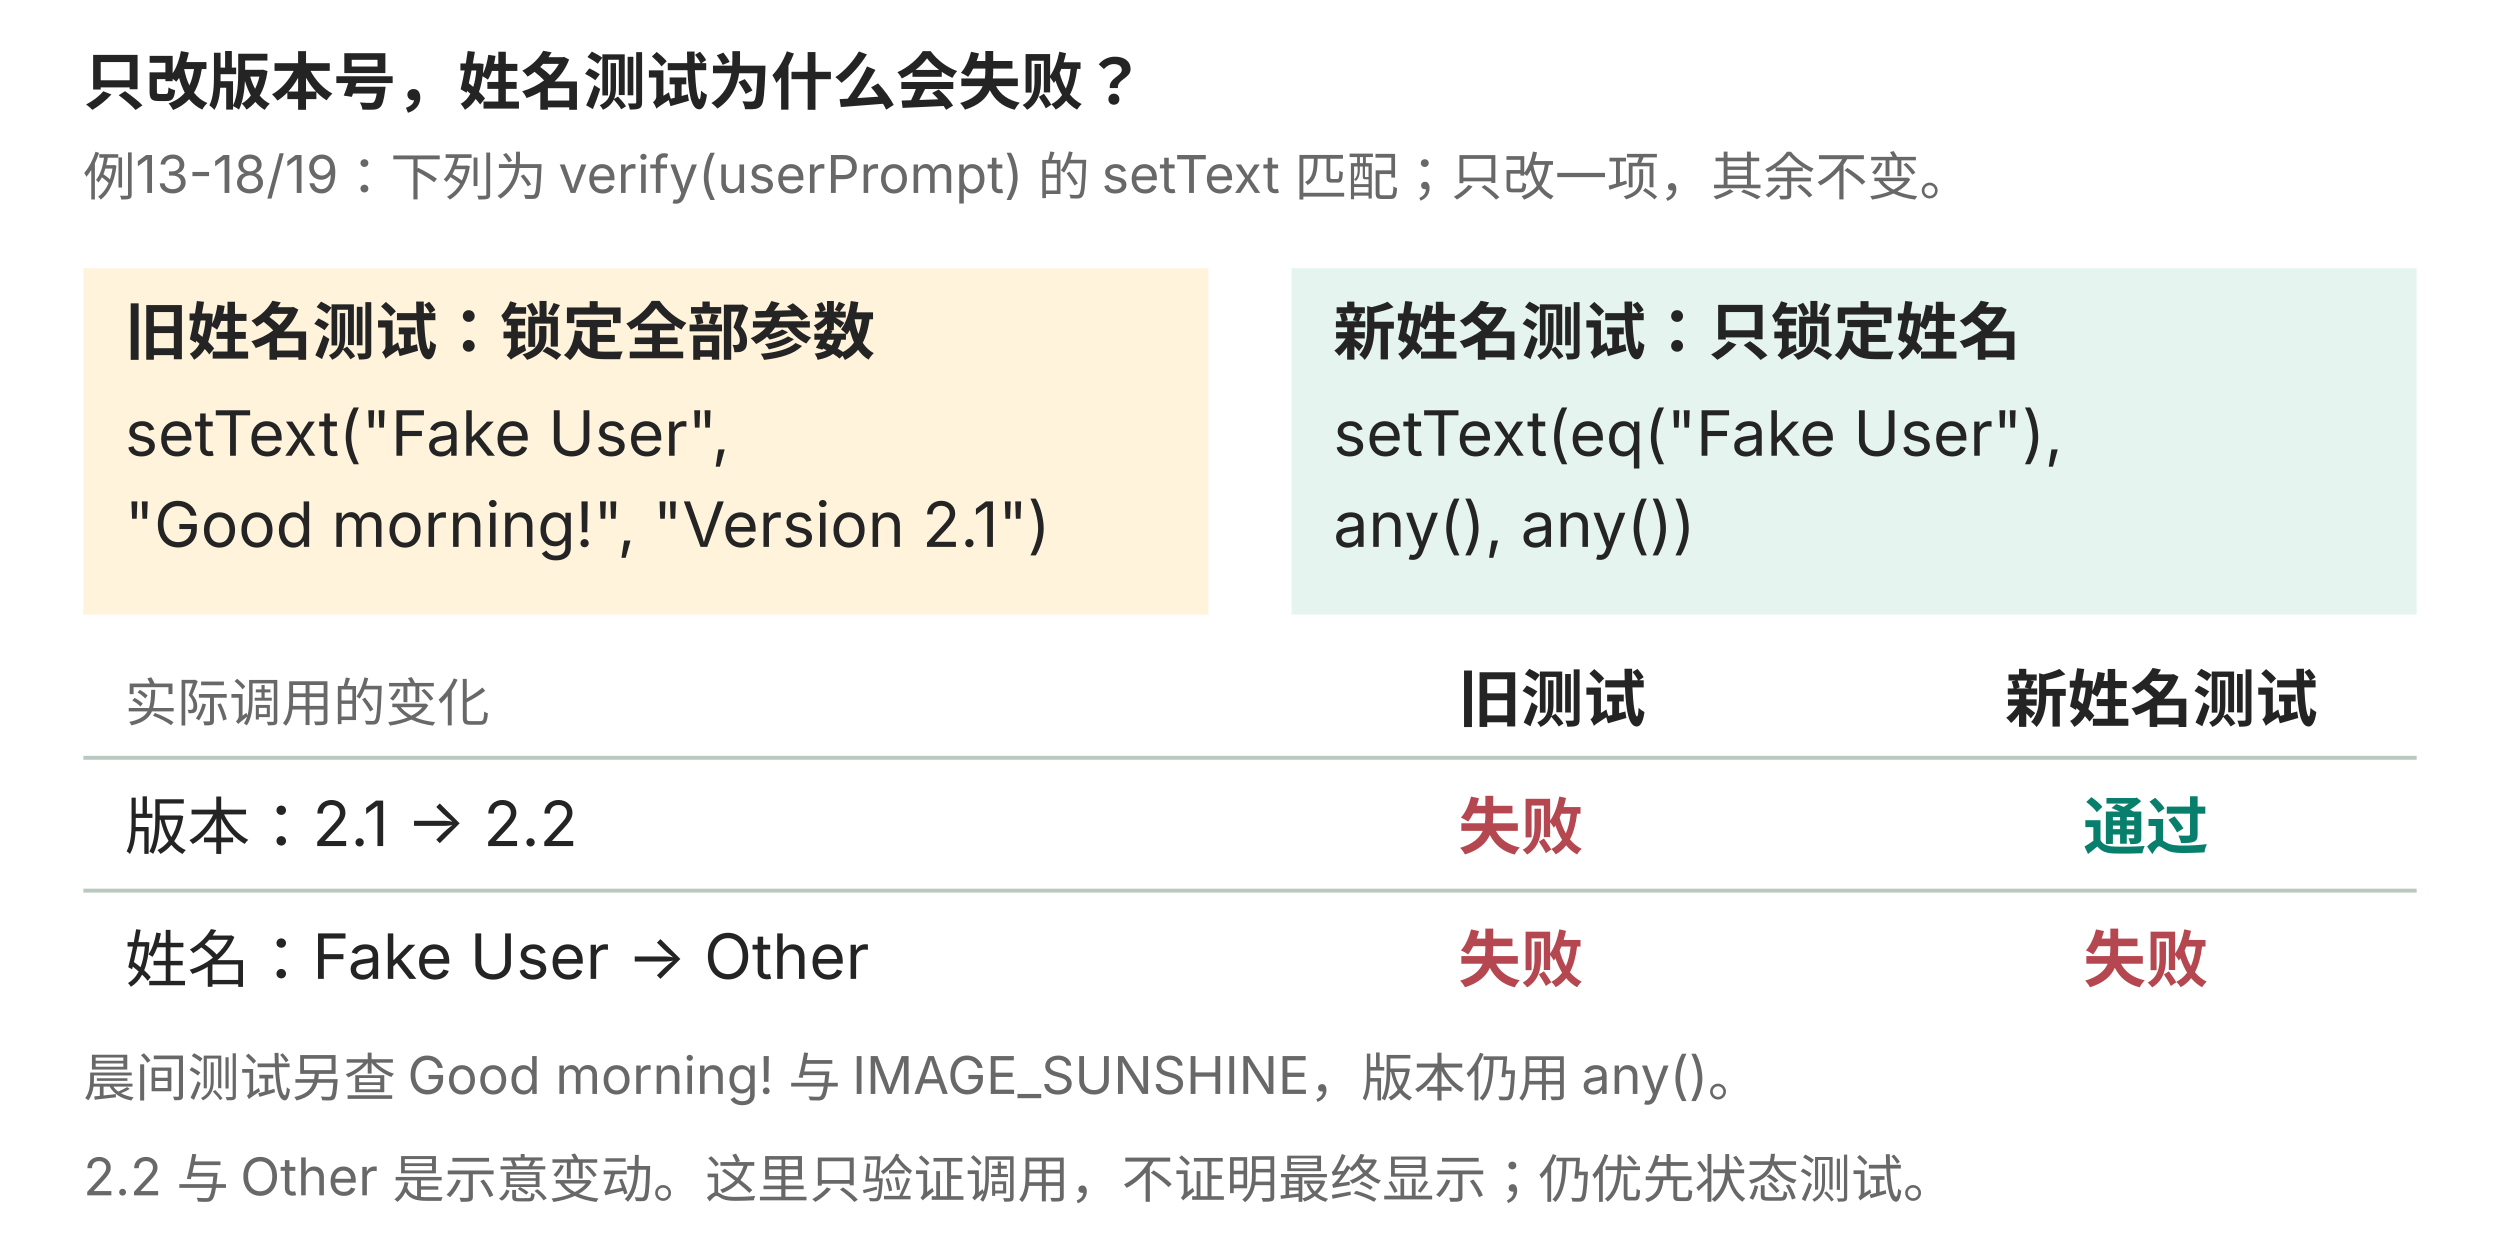
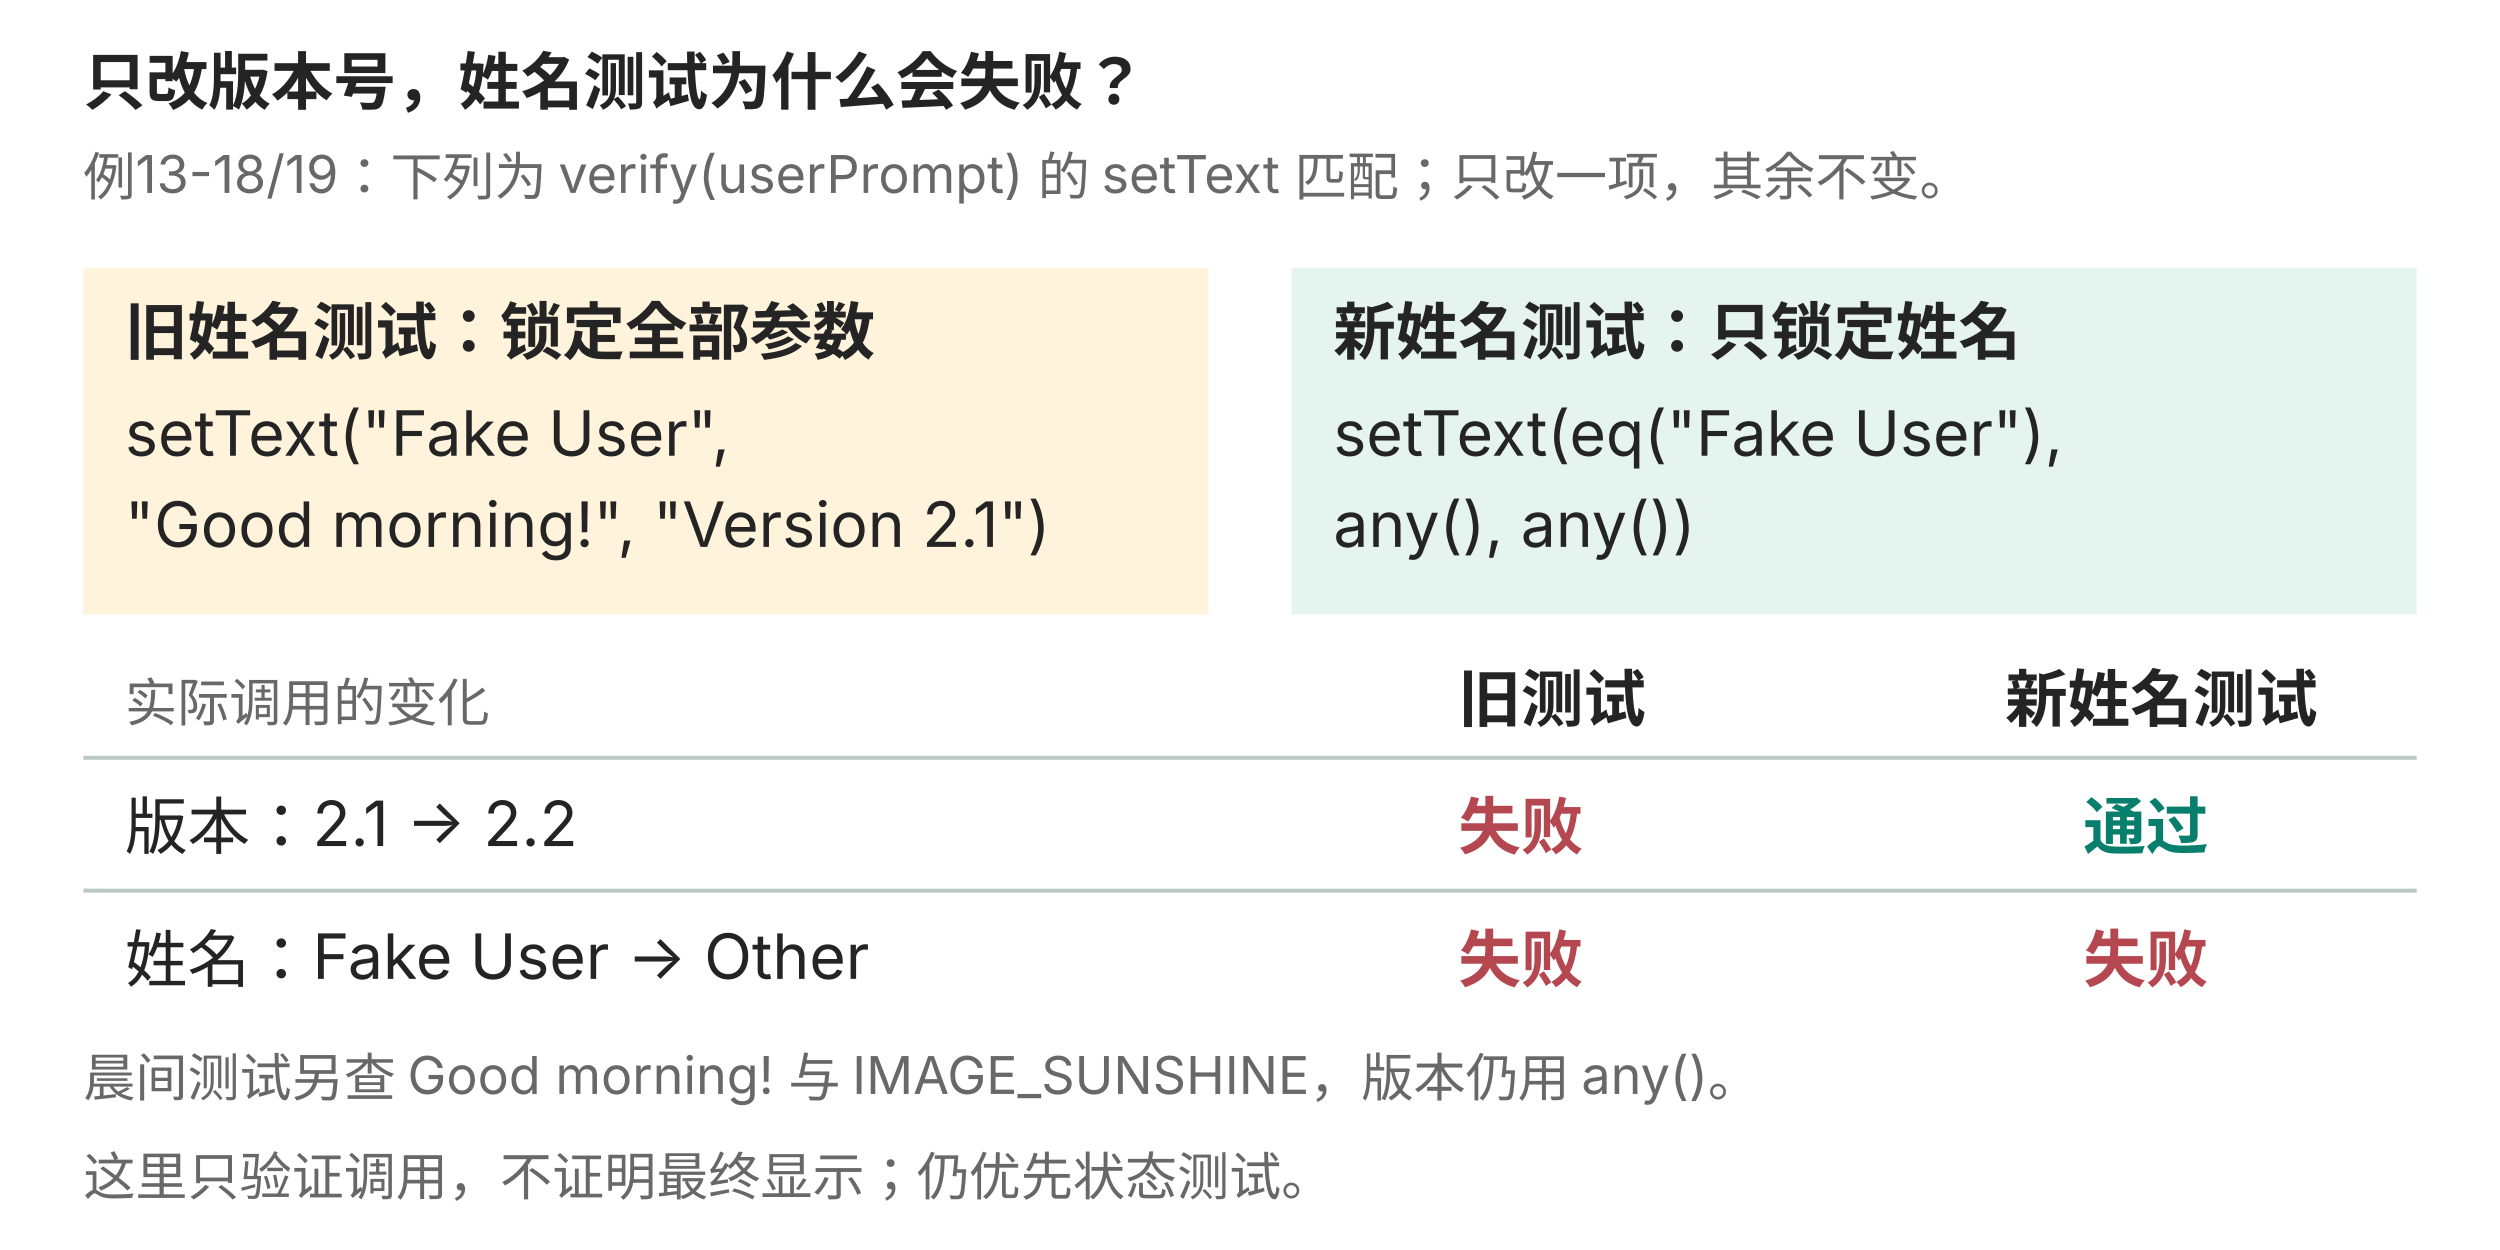
<svg xmlns="http://www.w3.org/2000/svg" width="960" height="480" viewBox="0 0 960 480" class="chapter-svg cg-ch13-05" data-layout="desktop" role="img" aria-labelledby="ch13-05-title ch13-05-desc">
  <style>
.cg-ch13-05[data-layout="desktop"] text {font-family:-apple-system,BlinkMacSystemFont,"Segoe UI","PingFang SC","Microsoft YaHei",sans-serif;font-size:24px;font-weight:400;letter-spacing:0;fill:var(--diagram-ink,#242424)}
.cg-ch13-05[data-layout="desktop"] .small {font-size:20px;fill:var(--diagram-muted,#686868)}
.cg-ch13-05[data-layout="desktop"] .strong {font-weight:600}
.cg-ch13-05[data-layout="desktop"] .good {fill:var(--diagram-primary,#087f6d);font-weight:600}
.cg-ch13-05[data-layout="desktop"] .bad {fill:var(--diagram-danger,#b54750);font-weight:600}
.cg-ch13-05[data-layout="desktop"] .rule {fill:none;stroke:var(--diagram-line,#b9c9c0);stroke-width:1.5}
.cg-ch13-05[data-layout="desktop"] .arrow {fill:none;stroke:var(--diagram-primary,#087f6d);stroke-width:2;marker-end:url(#ch13-05-arrow)}
</style>
  <defs>
    <marker id="ch13-05-arrow" viewBox="0 0 10 10" refX="9" refY="5" markerWidth="10" markerHeight="10" orient="auto" markerUnits="userSpaceOnUse">
      <path d="M1 1 L9 5 L1 9 Z" fill="var(--diagram-primary,#087f6d)" />
    </marker>
  </defs>
  <rect id="ch13-05-region-1" x="0" y="0" width="960" height="480" fill="var(--diagram-bg,#fff)" />
  <text x="32" y="40" text-anchor="start" class="strong">只改版本号，姓名测试为什么会失败？</text>
  <text x="32" y="75" text-anchor="start" class="small">例13-18/19：下列为 verify(userPrompt) 的 setText 匹配；只改一项，其余不变。</text>
  <rect id="ch13-05-region-2" x="32" y="103" width="432" height="133" fill="var(--diagram-warm-soft,#fff3dc)" />
  <text x="48" y="136" text-anchor="start" class="strong" data-fit="ch13-05-region-2">旧姓名测试：锁定全部参数</text>
  <text x="48" y="175" text-anchor="start" class="" data-fit="ch13-05-region-2">setText("Fake User",</text>
  <text x="48" y="210" text-anchor="start" class="" data-fit="ch13-05-region-2">  "Good morning!", "Version 2.1")</text>
  <rect id="ch13-05-region-3" x="496" y="103" width="432" height="133" fill="var(--diagram-primary-soft,#e5f4ee)" />
  <text x="512" y="136" text-anchor="start" class="strong" data-fit="ch13-05-region-3">新姓名测试：只锁定姓名</text>
  <text x="512" y="175" text-anchor="start" class="" data-fit="ch13-05-region-3">setText(eq("Fake User"),</text>
  <text x="512" y="210" text-anchor="start" class="" data-fit="ch13-05-region-3">  any(), any())</text>
  <text x="48" y="277" text-anchor="start" class="small">实际调用的变化</text>
  <text x="560" y="277" text-anchor="start" class="strong">旧测试</text>
  <text x="770" y="277" text-anchor="start" class="strong">新姓名测试</text>
  <path class="rule" d="M32 291 L928 291" />
  <text x="48" y="326" text-anchor="start" class="">版本：2.1 → 2.2</text>
  <text x="560" y="326" text-anchor="start" class="bad">失败</text>
  <text x="800" y="326" text-anchor="start" class="good">通过</text>
  <path class="rule" d="M32 342 L928 342" />
  <text x="48" y="377" text-anchor="start" class="">姓名：Fake User → Other</text>
  <text x="560" y="377" text-anchor="start" class="bad">失败</text>
  <text x="800" y="377" text-anchor="start" class="bad">失败</text>
  <text x="32" y="421" text-anchor="start" class="small">晨间测试另查 Good morning! 与 IMAGE_SUNSHINE，版本仍用 any()。</text>
-   <text x="32" y="459" text-anchor="start" class="small">2.2 与 Other 是示意变动。这里只验证调用，不证明最终显示；仍优先状态测试。</text>
+   <text x="32" y="459" text-anchor="start" class="small">这里只验证调用，不证明最终显示；仍优先状态测试。</text>
</svg>
